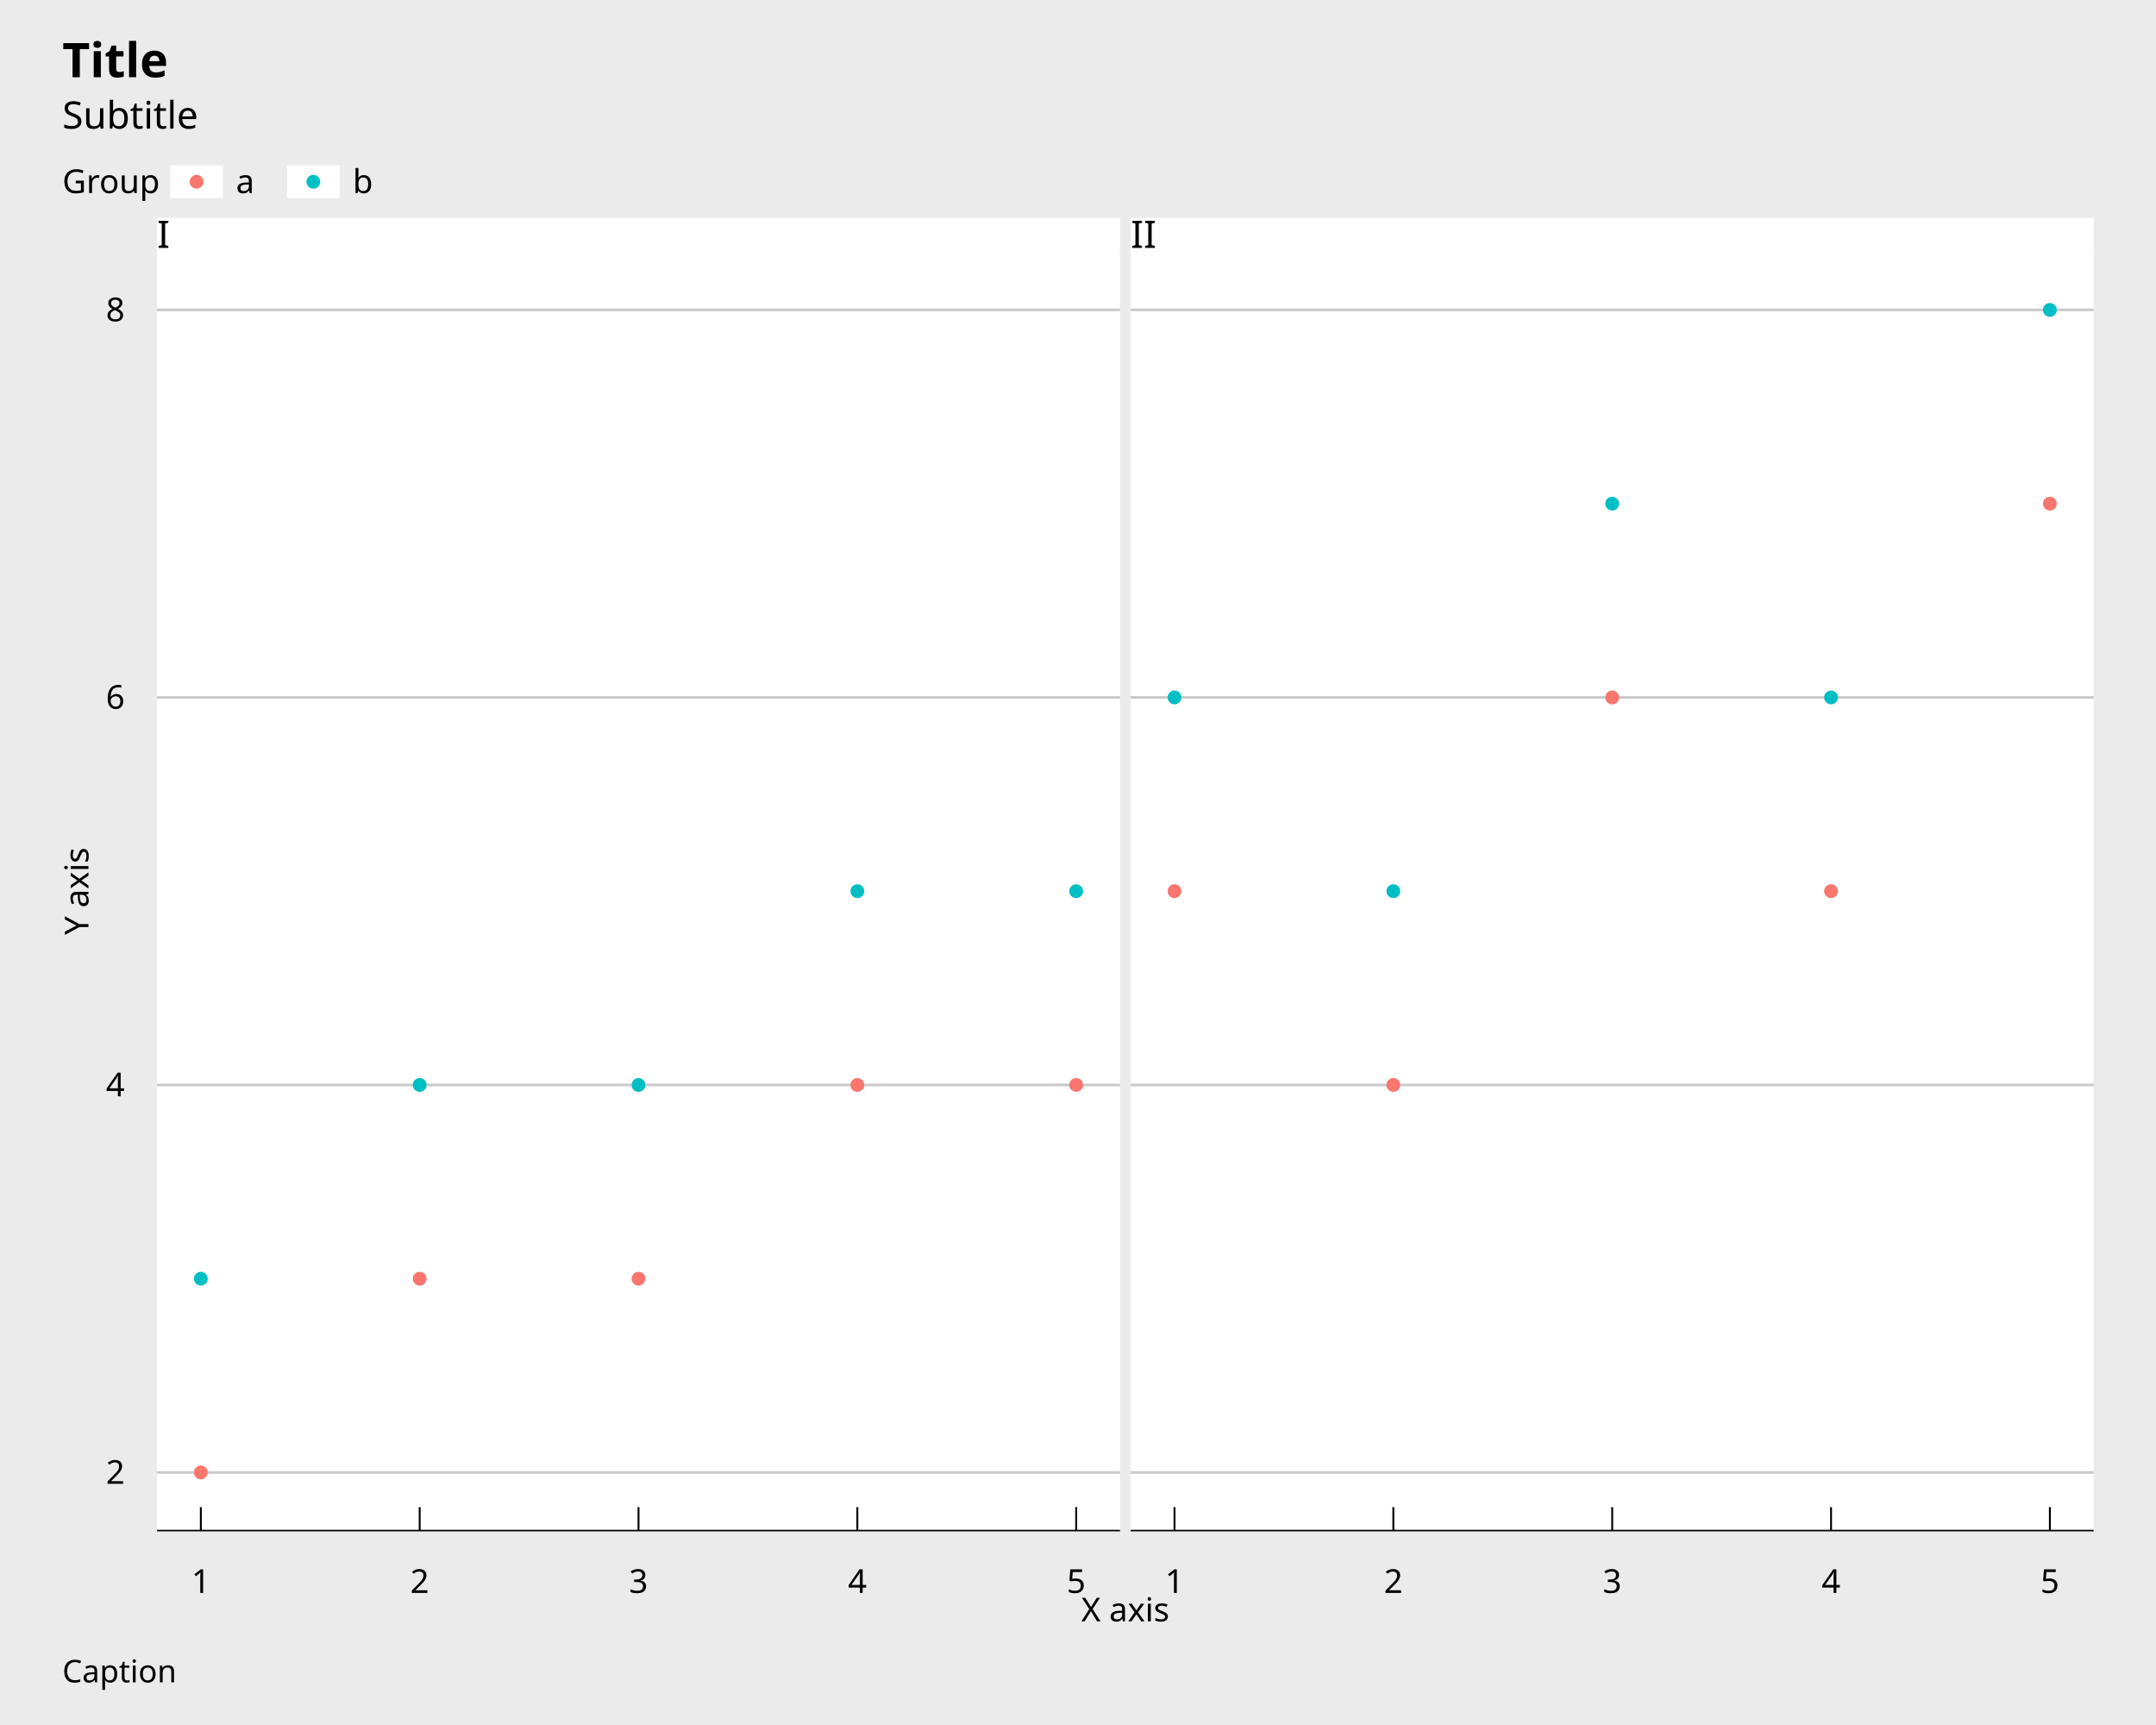
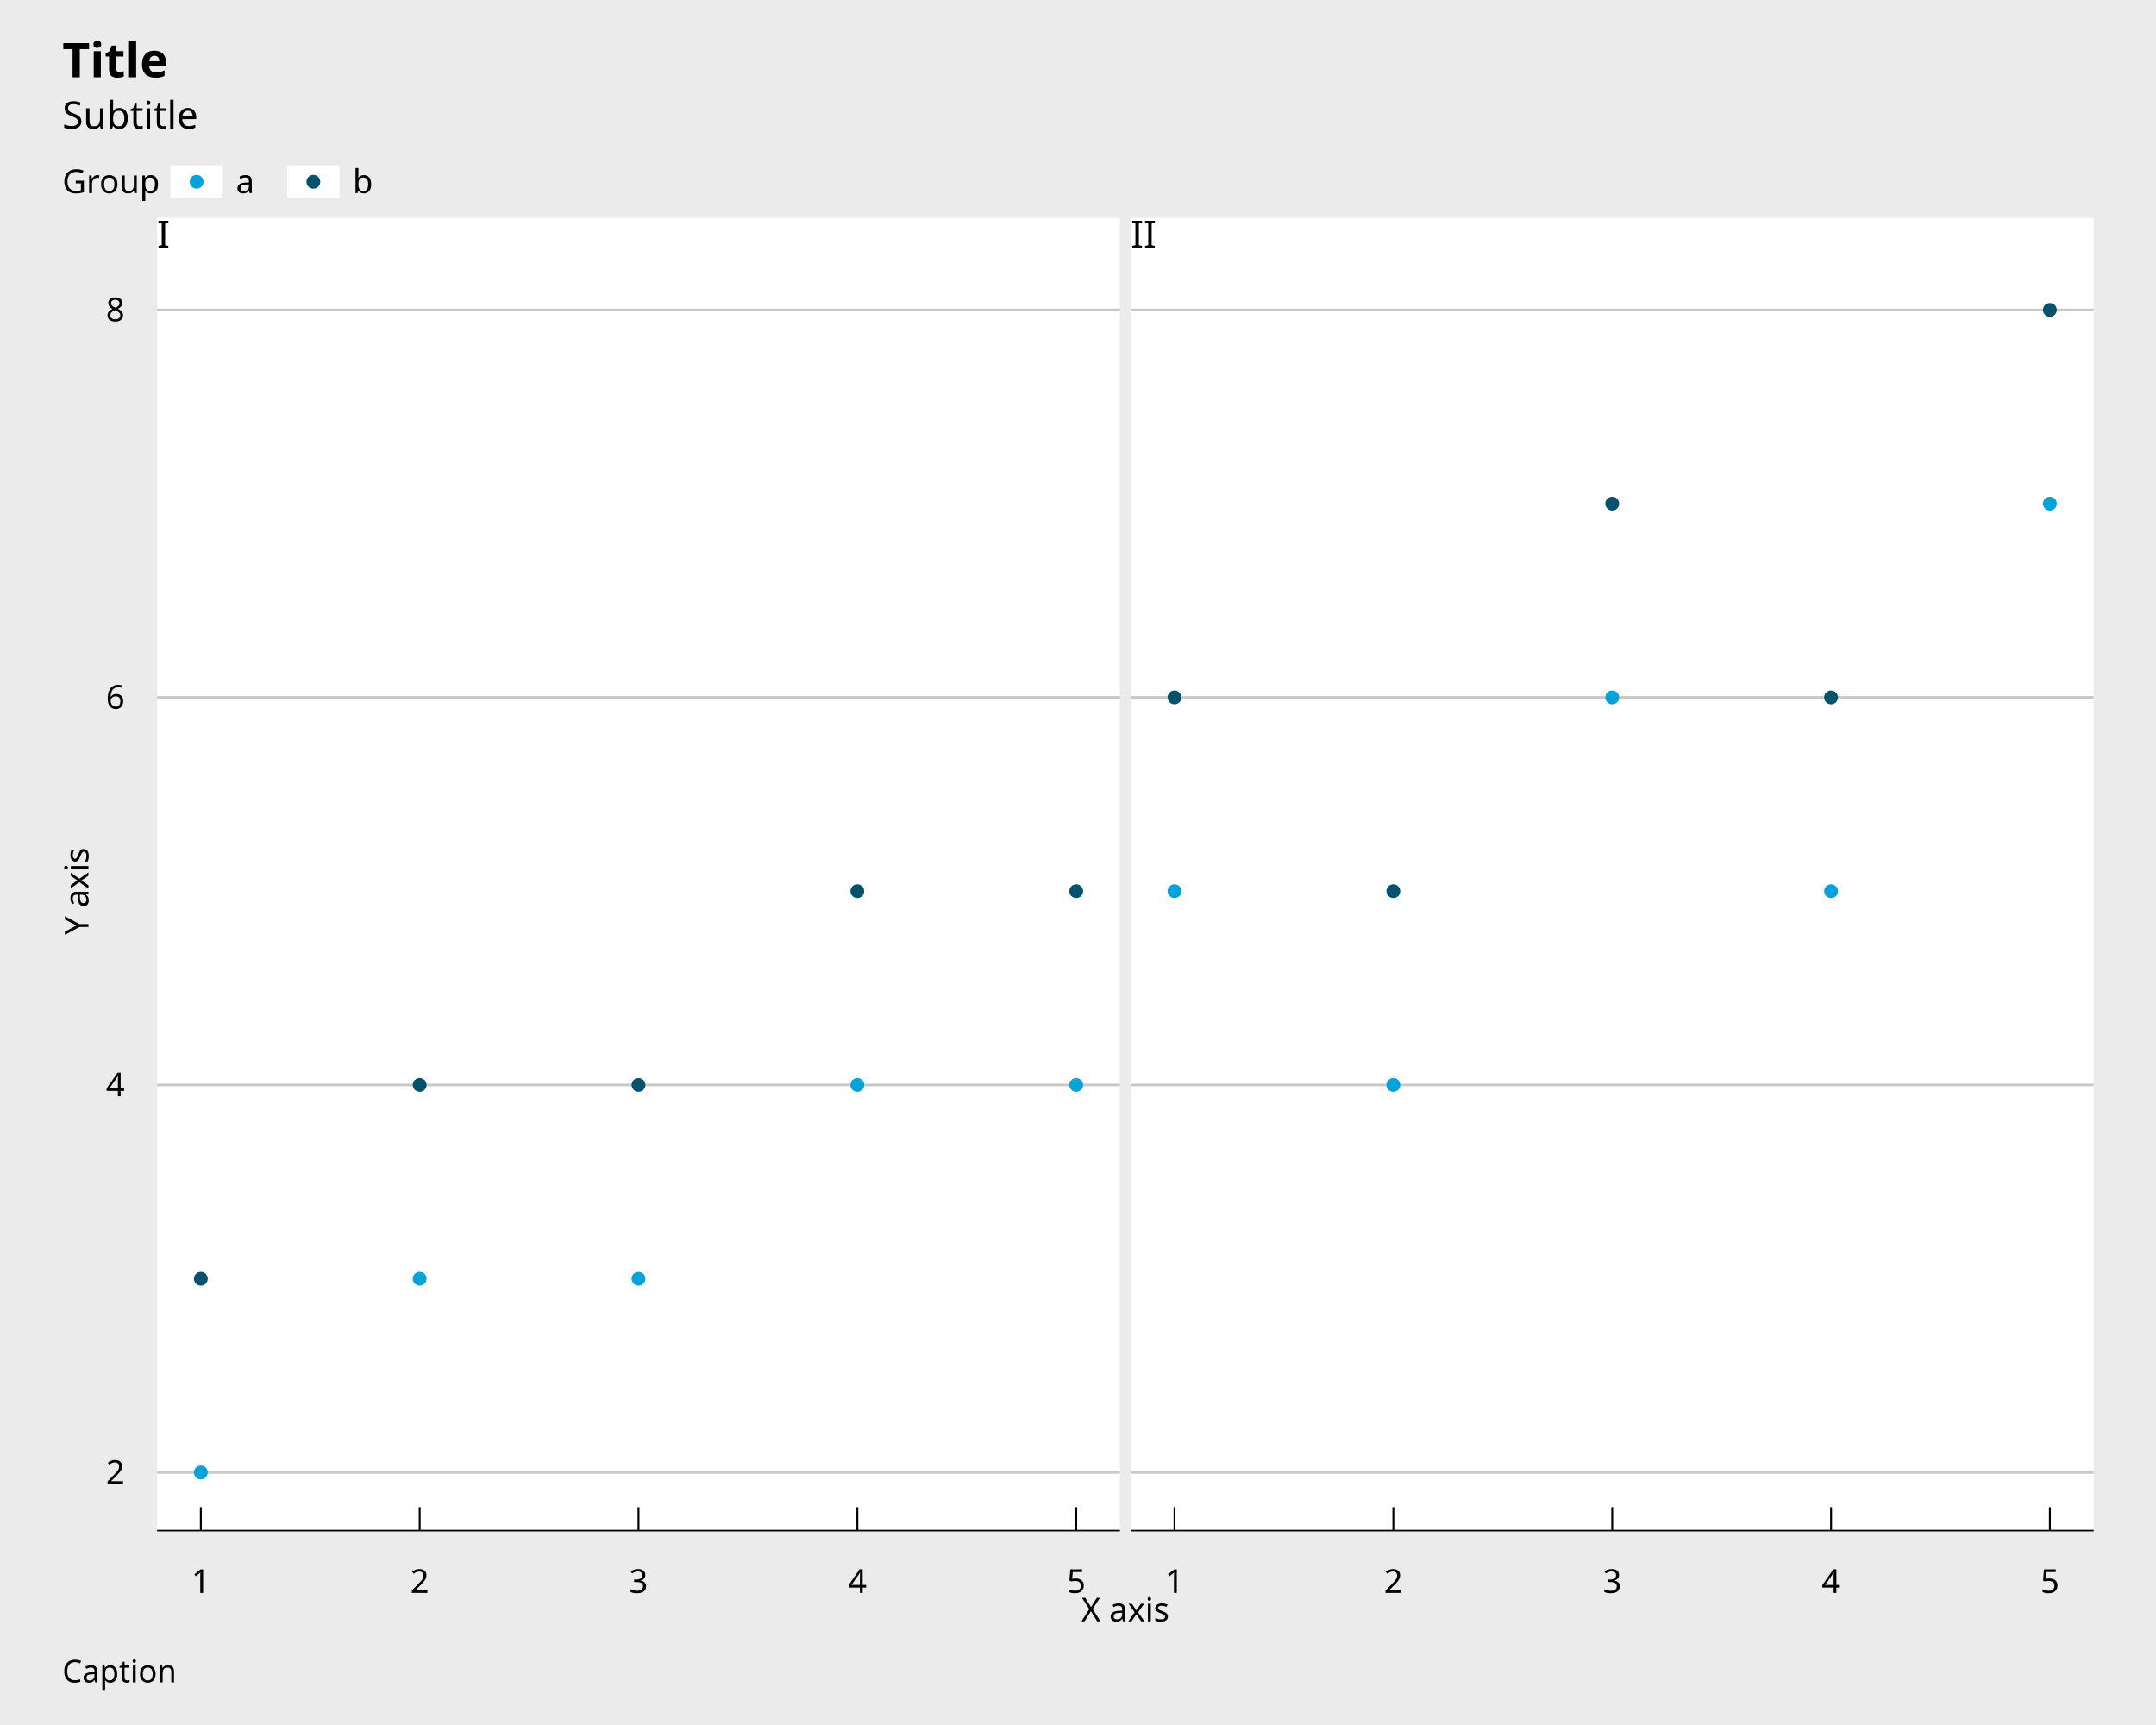
<svg xmlns="http://www.w3.org/2000/svg" class="svglite" data-engine-version="2.0" width="720.00pt" height="576.00pt" viewBox="0 0 720.00 576.00">
  <defs>
    <style type="text/css">
    .svglite line, .svglite polyline, .svglite polygon, .svglite path, .svglite rect, .svglite circle {
      fill: none;
      stroke: #000000;
      stroke-linecap: round;
      stroke-linejoin: round;
      stroke-miterlimit: 10.00;
    }
  </style>
  </defs>
  <rect width="100%" height="100%" style="stroke: none; fill: #FFFFFF;" />
  <defs>
    <clipPath id="cpMC4wMHw3MjAuMDB8MC4wMHw1NzYuMDA=">
      <rect x="0.00" y="0.00" width="720.00" height="576.00" />
    </clipPath>
  </defs>
  <g clip-path="url(#cpMC4wMHw3MjAuMDB8MC4wMHw1NzYuMDA=)">
    <rect x="0.00" y="0.00" width="720.00" height="576.00" style="stroke-width: 1.07; stroke: none; fill: #EBEBEB;" />
  </g>
  <defs>
    <clipPath id="cpNTIuNDV8Mzc0LjAxfDg0LjA4fDUxMS4wOA==">
      <rect x="52.45" y="84.08" width="321.56" height="427.00" />
    </clipPath>
  </defs>
  <g clip-path="url(#cpNTIuNDV8Mzc0LjAxfDg0LjA4fDUxMS4wOA==)">
    <rect x="52.45" y="84.08" width="321.56" height="427.00" style="stroke-width: 1.07; stroke: none; fill: #FFFFFF;" />
    <polyline points="52.45,491.67 374.01,491.67 " style="stroke-width: 0.88; stroke: #C9C9C9; stroke-linecap: butt;" />
    <polyline points="52.45,362.28 374.01,362.28 " style="stroke-width: 0.88; stroke: #C9C9C9; stroke-linecap: butt;" />
    <polyline points="52.45,232.88 374.01,232.88 " style="stroke-width: 0.88; stroke: #C9C9C9; stroke-linecap: butt;" />
    <polyline points="52.45,103.48 374.01,103.48 " style="stroke-width: 0.88; stroke: #C9C9C9; stroke-linecap: butt;" />
-     <circle cx="67.07" cy="491.67" r="1.95" style="stroke-width: 0.71; stroke: #F8766D; fill: #F8766D;" />
-     <circle cx="213.23" cy="426.97" r="1.95" style="stroke-width: 0.71; stroke: #F8766D; fill: #F8766D;" />
-     <circle cx="359.40" cy="362.28" r="1.95" style="stroke-width: 0.71; stroke: #F8766D; fill: #F8766D;" />
-     <circle cx="140.15" cy="426.97" r="1.95" style="stroke-width: 0.71; stroke: #F8766D; fill: #F8766D;" />
-     <circle cx="286.31" cy="362.28" r="1.95" style="stroke-width: 0.71; stroke: #F8766D; fill: #F8766D;" />
-     <circle cx="67.07" cy="426.97" r="1.95" style="stroke-width: 0.71; stroke: #00BFC4; fill: #00BFC4;" />
-     <circle cx="213.23" cy="362.28" r="1.95" style="stroke-width: 0.71; stroke: #00BFC4; fill: #00BFC4;" />
-     <circle cx="359.40" cy="297.58" r="1.95" style="stroke-width: 0.71; stroke: #00BFC4; fill: #00BFC4;" />
-     <circle cx="140.15" cy="362.28" r="1.95" style="stroke-width: 0.71; stroke: #00BFC4; fill: #00BFC4;" />
-     <circle cx="286.31" cy="297.58" r="1.95" style="stroke-width: 0.71; stroke: #00BFC4; fill: #00BFC4;" />
+     <circle cx="67.07" cy="491.67" r="1.95" style="stroke-width: 0.71; stroke: #00A4DB; fill: #00A4DB;" />
+     <circle cx="213.23" cy="426.97" r="1.95" style="stroke-width: 0.71; stroke: #00A4DB; fill: #00A4DB;" />
+     <circle cx="359.40" cy="362.28" r="1.95" style="stroke-width: 0.71; stroke: #00A4DB; fill: #00A4DB;" />
+     <circle cx="140.15" cy="426.97" r="1.95" style="stroke-width: 0.71; stroke: #00A4DB; fill: #00A4DB;" />
+     <circle cx="286.31" cy="362.28" r="1.95" style="stroke-width: 0.71; stroke: #00A4DB; fill: #00A4DB;" />
+     <circle cx="67.07" cy="426.97" r="1.95" style="stroke-width: 0.71; stroke: #00526D; fill: #00526D;" />
+     <circle cx="213.23" cy="362.28" r="1.95" style="stroke-width: 0.71; stroke: #00526D; fill: #00526D;" />
+     <circle cx="359.40" cy="297.58" r="1.95" style="stroke-width: 0.71; stroke: #00526D; fill: #00526D;" />
+     <circle cx="140.15" cy="362.28" r="1.95" style="stroke-width: 0.71; stroke: #00526D; fill: #00526D;" />
+     <circle cx="286.31" cy="297.58" r="1.95" style="stroke-width: 0.71; stroke: #00526D; fill: #00526D;" />
  </g>
  <g clip-path="url(#cpMC4wMHw3MjAuMDB8MC4wMHw1NzYuMDA=)">
</g>
  <defs>
    <clipPath id="cpMzc3LjYxfDY5OS4xOHw4NC4wOHw1MTEuMDg=">
      <rect x="377.61" y="84.08" width="321.56" height="427.00" />
    </clipPath>
  </defs>
  <g clip-path="url(#cpMzc3LjYxfDY5OS4xOHw4NC4wOHw1MTEuMDg=)">
    <rect x="377.61" y="84.08" width="321.56" height="427.00" style="stroke-width: 1.07; stroke: none; fill: #FFFFFF;" />
    <polyline points="377.61,491.67 699.18,491.67 " style="stroke-width: 0.88; stroke: #C9C9C9; stroke-linecap: butt;" />
    <polyline points="377.61,362.28 699.18,362.28 " style="stroke-width: 0.88; stroke: #C9C9C9; stroke-linecap: butt;" />
    <polyline points="377.61,232.88 699.18,232.88 " style="stroke-width: 0.88; stroke: #C9C9C9; stroke-linecap: butt;" />
    <polyline points="377.61,103.48 699.18,103.48 " style="stroke-width: 0.88; stroke: #C9C9C9; stroke-linecap: butt;" />
-     <circle cx="465.31" cy="362.28" r="1.95" style="stroke-width: 0.71; stroke: #F8766D; fill: #F8766D;" />
-     <circle cx="611.48" cy="297.58" r="1.95" style="stroke-width: 0.71; stroke: #F8766D; fill: #F8766D;" />
-     <circle cx="392.23" cy="297.58" r="1.95" style="stroke-width: 0.71; stroke: #F8766D; fill: #F8766D;" />
-     <circle cx="538.40" cy="232.88" r="1.95" style="stroke-width: 0.71; stroke: #F8766D; fill: #F8766D;" />
-     <circle cx="684.56" cy="168.18" r="1.95" style="stroke-width: 0.71; stroke: #F8766D; fill: #F8766D;" />
-     <circle cx="465.31" cy="297.58" r="1.95" style="stroke-width: 0.71; stroke: #00BFC4; fill: #00BFC4;" />
-     <circle cx="611.48" cy="232.88" r="1.95" style="stroke-width: 0.71; stroke: #00BFC4; fill: #00BFC4;" />
-     <circle cx="392.23" cy="232.88" r="1.95" style="stroke-width: 0.71; stroke: #00BFC4; fill: #00BFC4;" />
-     <circle cx="538.40" cy="168.18" r="1.95" style="stroke-width: 0.71; stroke: #00BFC4; fill: #00BFC4;" />
-     <circle cx="684.56" cy="103.48" r="1.95" style="stroke-width: 0.71; stroke: #00BFC4; fill: #00BFC4;" />
+     <circle cx="465.31" cy="362.28" r="1.95" style="stroke-width: 0.71; stroke: #00A4DB; fill: #00A4DB;" />
+     <circle cx="611.48" cy="297.58" r="1.95" style="stroke-width: 0.71; stroke: #00A4DB; fill: #00A4DB;" />
+     <circle cx="392.23" cy="297.58" r="1.95" style="stroke-width: 0.71; stroke: #00A4DB; fill: #00A4DB;" />
+     <circle cx="538.40" cy="232.88" r="1.95" style="stroke-width: 0.71; stroke: #00A4DB; fill: #00A4DB;" />
+     <circle cx="684.56" cy="168.18" r="1.95" style="stroke-width: 0.71; stroke: #00A4DB; fill: #00A4DB;" />
+     <circle cx="465.31" cy="297.58" r="1.95" style="stroke-width: 0.71; stroke: #00526D; fill: #00526D;" />
+     <circle cx="611.48" cy="232.88" r="1.95" style="stroke-width: 0.71; stroke: #00526D; fill: #00526D;" />
+     <circle cx="392.23" cy="232.88" r="1.95" style="stroke-width: 0.71; stroke: #00526D; fill: #00526D;" />
+     <circle cx="538.40" cy="168.18" r="1.95" style="stroke-width: 0.71; stroke: #00526D; fill: #00526D;" />
+     <circle cx="684.56" cy="103.48" r="1.95" style="stroke-width: 0.71; stroke: #00526D; fill: #00526D;" />
  </g>
  <g clip-path="url(#cpMC4wMHw3MjAuMDB8MC4wMHw1NzYuMDA=)">
</g>
  <defs>
    <clipPath id="cpNTIuNDV8Mzc0LjAxfDcyLjc0fDg0LjA4">
      <rect x="52.45" y="72.74" width="321.56" height="11.33" />
    </clipPath>
  </defs>
  <g clip-path="url(#cpNTIuNDV8Mzc0LjAxfDcyLjc0fDg0LjA4)">
    <rect x="52.45" y="72.74" width="321.56" height="11.33" style="stroke-width: 1.07; stroke: none; fill: #FFFFFF;" />
    <text x="52.45" y="82.76" style="font-size: 12.65px; font-family: sans;" textLength="3.51px" lengthAdjust="spacingAndGlyphs">I</text>
  </g>
  <g clip-path="url(#cpMC4wMHw3MjAuMDB8MC4wMHw1NzYuMDA=)">
</g>
  <defs>
    <clipPath id="cpMzc3LjYxfDY5OS4xOHw3Mi43NHw4NC4wOA==">
      <rect x="377.61" y="72.74" width="321.56" height="11.33" />
    </clipPath>
  </defs>
  <g clip-path="url(#cpMzc3LjYxfDY5OS4xOHw3Mi43NHw4NC4wOA==)">
    <rect x="377.61" y="72.74" width="321.56" height="11.33" style="stroke-width: 1.07; stroke: none; fill: #FFFFFF;" />
    <text x="377.61" y="82.76" style="font-size: 12.65px; font-family: sans;" textLength="7.03px" lengthAdjust="spacingAndGlyphs">II</text>
  </g>
  <g clip-path="url(#cpMC4wMHw3MjAuMDB8MC4wMHw1NzYuMDA=)">
    <polyline points="52.45,511.08 374.01,511.08 " style="stroke-width: 0.51; stroke-linecap: butt;" />
    <polyline points="67.07,503.25 67.07,511.08 " style="stroke-width: 0.63; stroke-linecap: butt;" />
    <polyline points="140.15,503.25 140.15,511.08 " style="stroke-width: 0.63; stroke-linecap: butt;" />
    <polyline points="213.23,503.25 213.23,511.08 " style="stroke-width: 0.63; stroke-linecap: butt;" />
    <polyline points="286.31,503.25 286.31,511.08 " style="stroke-width: 0.63; stroke-linecap: butt;" />
    <polyline points="359.40,503.25 359.40,511.08 " style="stroke-width: 0.63; stroke-linecap: butt;" />
    <text x="67.07" y="531.89" text-anchor="middle" style="font-size: 11.00px; font-family: sans;" textLength="6.12px" lengthAdjust="spacingAndGlyphs">1</text>
    <text x="140.15" y="531.89" text-anchor="middle" style="font-size: 11.00px; font-family: sans;" textLength="6.12px" lengthAdjust="spacingAndGlyphs">2</text>
    <text x="213.23" y="531.89" text-anchor="middle" style="font-size: 11.00px; font-family: sans;" textLength="6.12px" lengthAdjust="spacingAndGlyphs">3</text>
    <text x="286.31" y="531.89" text-anchor="middle" style="font-size: 11.00px; font-family: sans;" textLength="6.12px" lengthAdjust="spacingAndGlyphs">4</text>
    <text x="359.40" y="531.89" text-anchor="middle" style="font-size: 11.00px; font-family: sans;" textLength="6.12px" lengthAdjust="spacingAndGlyphs">5</text>
    <polyline points="377.61,511.08 699.18,511.08 " style="stroke-width: 0.51; stroke-linecap: butt;" />
    <polyline points="392.23,503.25 392.23,511.08 " style="stroke-width: 0.63; stroke-linecap: butt;" />
    <polyline points="465.31,503.25 465.31,511.08 " style="stroke-width: 0.63; stroke-linecap: butt;" />
    <polyline points="538.40,503.25 538.40,511.08 " style="stroke-width: 0.63; stroke-linecap: butt;" />
    <polyline points="611.48,503.25 611.48,511.08 " style="stroke-width: 0.63; stroke-linecap: butt;" />
    <polyline points="684.56,503.25 684.56,511.08 " style="stroke-width: 0.63; stroke-linecap: butt;" />
    <text x="392.23" y="531.89" text-anchor="middle" style="font-size: 11.00px; font-family: sans;" textLength="6.12px" lengthAdjust="spacingAndGlyphs">1</text>
    <text x="465.31" y="531.89" text-anchor="middle" style="font-size: 11.00px; font-family: sans;" textLength="6.12px" lengthAdjust="spacingAndGlyphs">2</text>
    <text x="538.40" y="531.89" text-anchor="middle" style="font-size: 11.00px; font-family: sans;" textLength="6.12px" lengthAdjust="spacingAndGlyphs">3</text>
    <text x="611.48" y="531.89" text-anchor="middle" style="font-size: 11.00px; font-family: sans;" textLength="6.12px" lengthAdjust="spacingAndGlyphs">4</text>
    <text x="684.56" y="531.89" text-anchor="middle" style="font-size: 11.00px; font-family: sans;" textLength="6.12px" lengthAdjust="spacingAndGlyphs">5</text>
    <text x="35.37" y="495.46" style="font-size: 11.00px; font-family: sans;" textLength="6.12px" lengthAdjust="spacingAndGlyphs">2</text>
    <text x="35.37" y="366.06" style="font-size: 11.00px; font-family: sans;" textLength="6.12px" lengthAdjust="spacingAndGlyphs">4</text>
    <text x="35.37" y="236.66" style="font-size: 11.00px; font-family: sans;" textLength="6.12px" lengthAdjust="spacingAndGlyphs">6</text>
    <text x="35.37" y="107.27" style="font-size: 11.00px; font-family: sans;" textLength="6.12px" lengthAdjust="spacingAndGlyphs">8</text>
    <text x="375.81" y="541.39" text-anchor="middle" style="font-size: 11.00px; font-family: sans;" textLength="29.96px" lengthAdjust="spacingAndGlyphs">X axis</text>
    <text transform="translate(29.53,297.58) rotate(-90)" text-anchor="middle" style="font-size: 11.00px; font-family: sans;" textLength="29.96px" lengthAdjust="spacingAndGlyphs">Y axis</text>
    <rect x="20.82" y="55.21" width="103.09" height="10.96" style="stroke-width: 1.07; stroke: none; fill: #EBEBEB;" />
    <text x="20.82" y="64.47" style="font-size: 11.00px; font-family: sans;" textLength="30.58px" lengthAdjust="spacingAndGlyphs">Group</text>
    <rect x="56.88" y="55.21" width="17.53" height="10.96" style="stroke-width: 1.07; stroke: none; fill: #FFFFFF;" />
-     <circle cx="65.65" cy="60.69" r="1.95" style="stroke-width: 0.71; stroke: #F8766D; fill: #F8766D;" />
+     <circle cx="65.65" cy="60.69" r="1.95" style="stroke-width: 0.71; stroke: #00A4DB; fill: #00A4DB;" />
    <rect x="95.87" y="55.21" width="17.53" height="10.96" style="stroke-width: 1.07; stroke: none; fill: #FFFFFF;" />
-     <circle cx="104.64" cy="60.69" r="1.95" style="stroke-width: 0.71; stroke: #00BFC4; fill: #00BFC4;" />
+     <circle cx="104.64" cy="60.69" r="1.95" style="stroke-width: 0.71; stroke: #00526D; fill: #00526D;" />
    <text x="78.80" y="64.47" style="font-size: 11.00px; font-family: sans;" textLength="6.12px" lengthAdjust="spacingAndGlyphs">a</text>
    <text x="117.79" y="64.47" style="font-size: 11.00px; font-family: sans;" textLength="6.12px" lengthAdjust="spacingAndGlyphs">b</text>
    <text x="20.82" y="42.94" style="font-size: 12.65px; font-family: sans;" textLength="42.19px" lengthAdjust="spacingAndGlyphs">Subtitle</text>
    <text x="20.82" y="25.78" style="font-size: 15.95px; font-weight: bold; font-family: sans;" textLength="30.13px" lengthAdjust="spacingAndGlyphs">Title</text>
    <text x="20.82" y="561.76" style="font-size: 10.45px; font-family: sans;" textLength="36.02px" lengthAdjust="spacingAndGlyphs">Caption</text>
  </g>
</svg>
